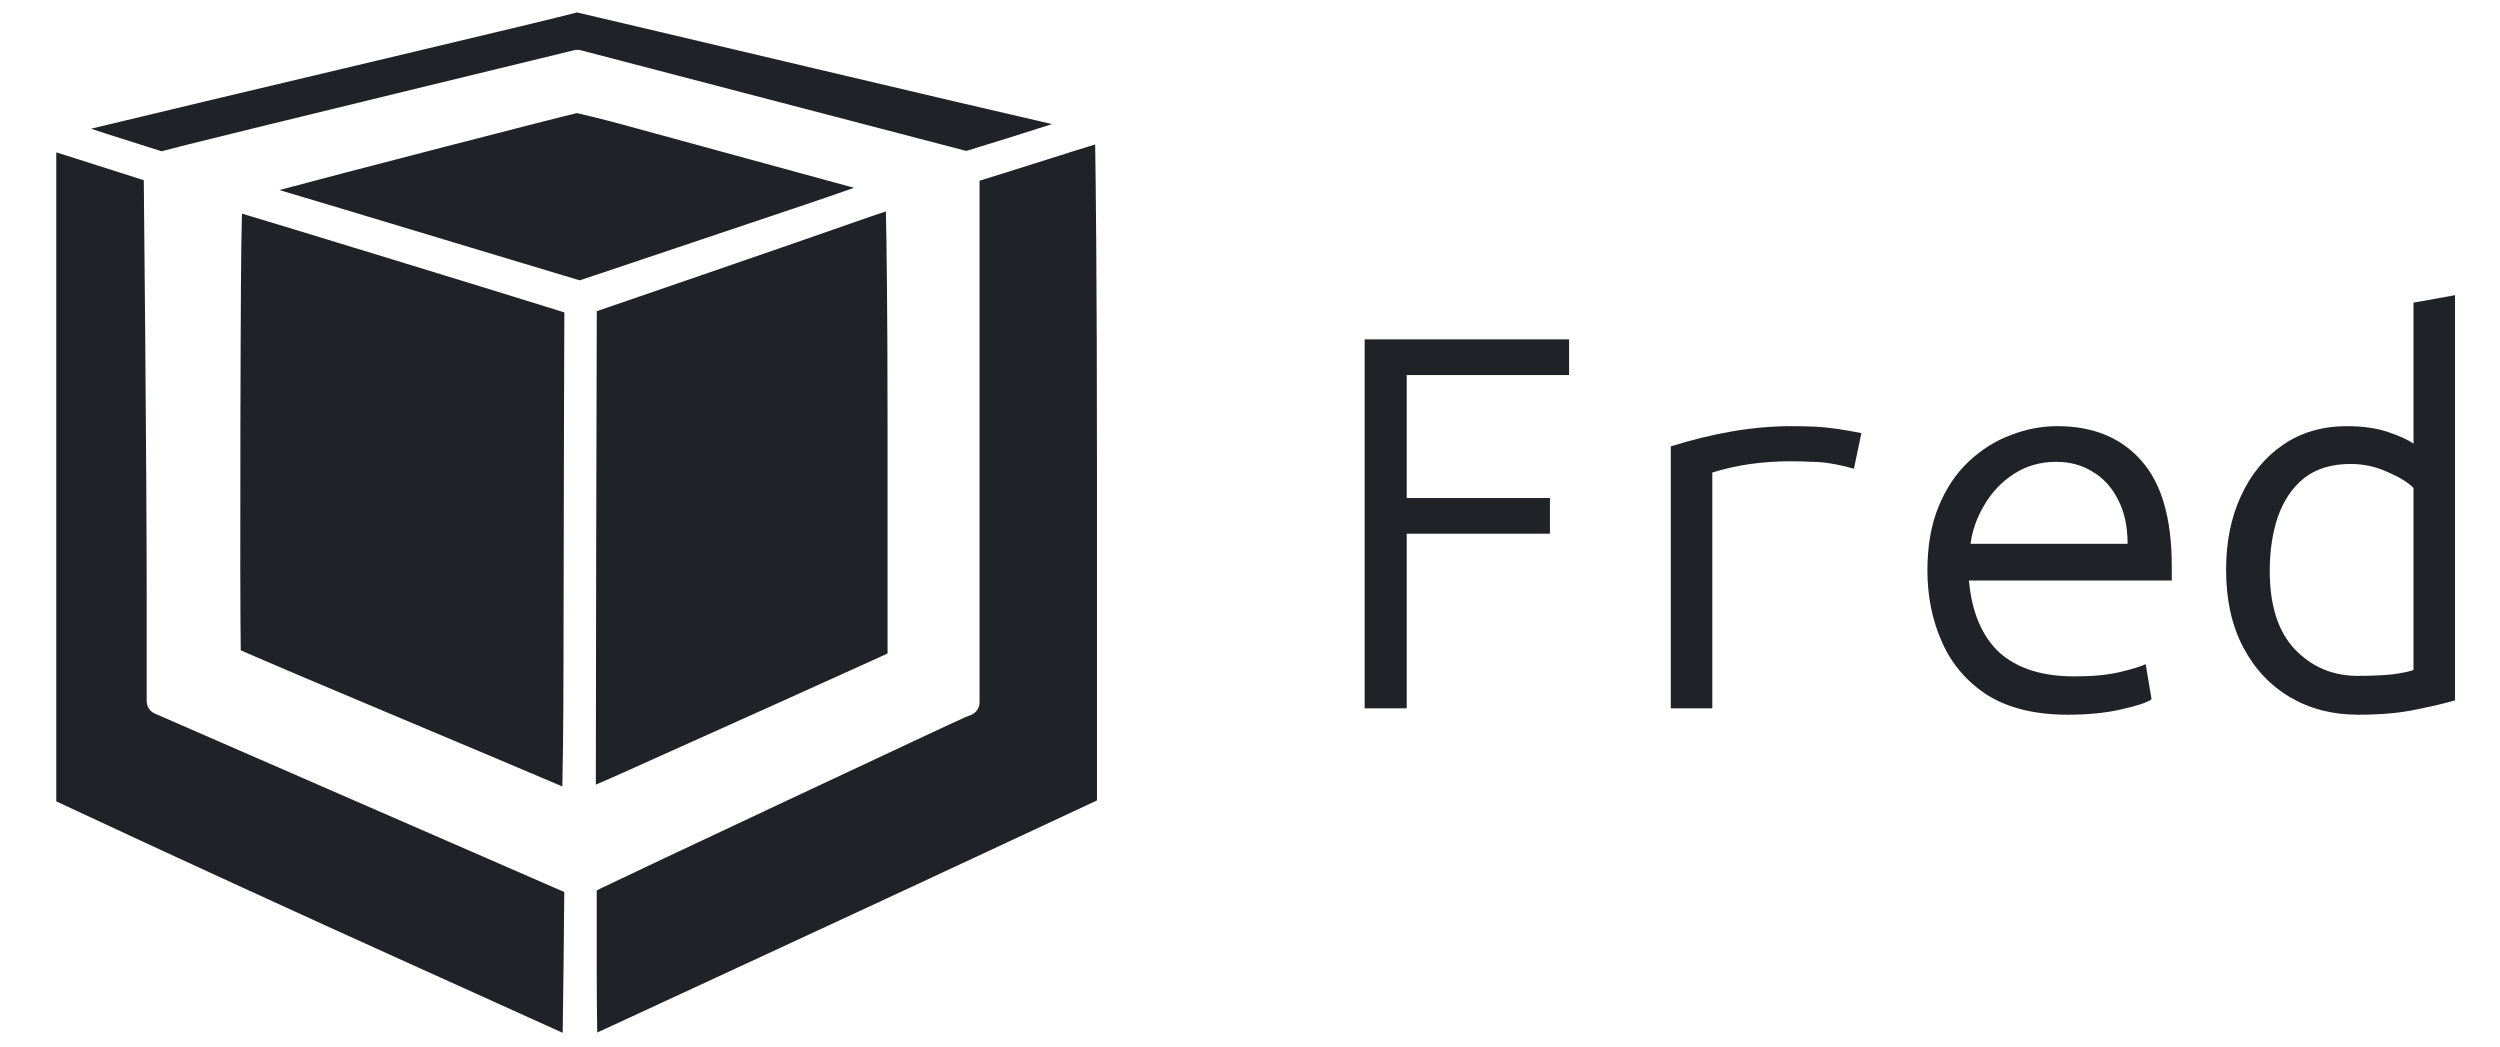
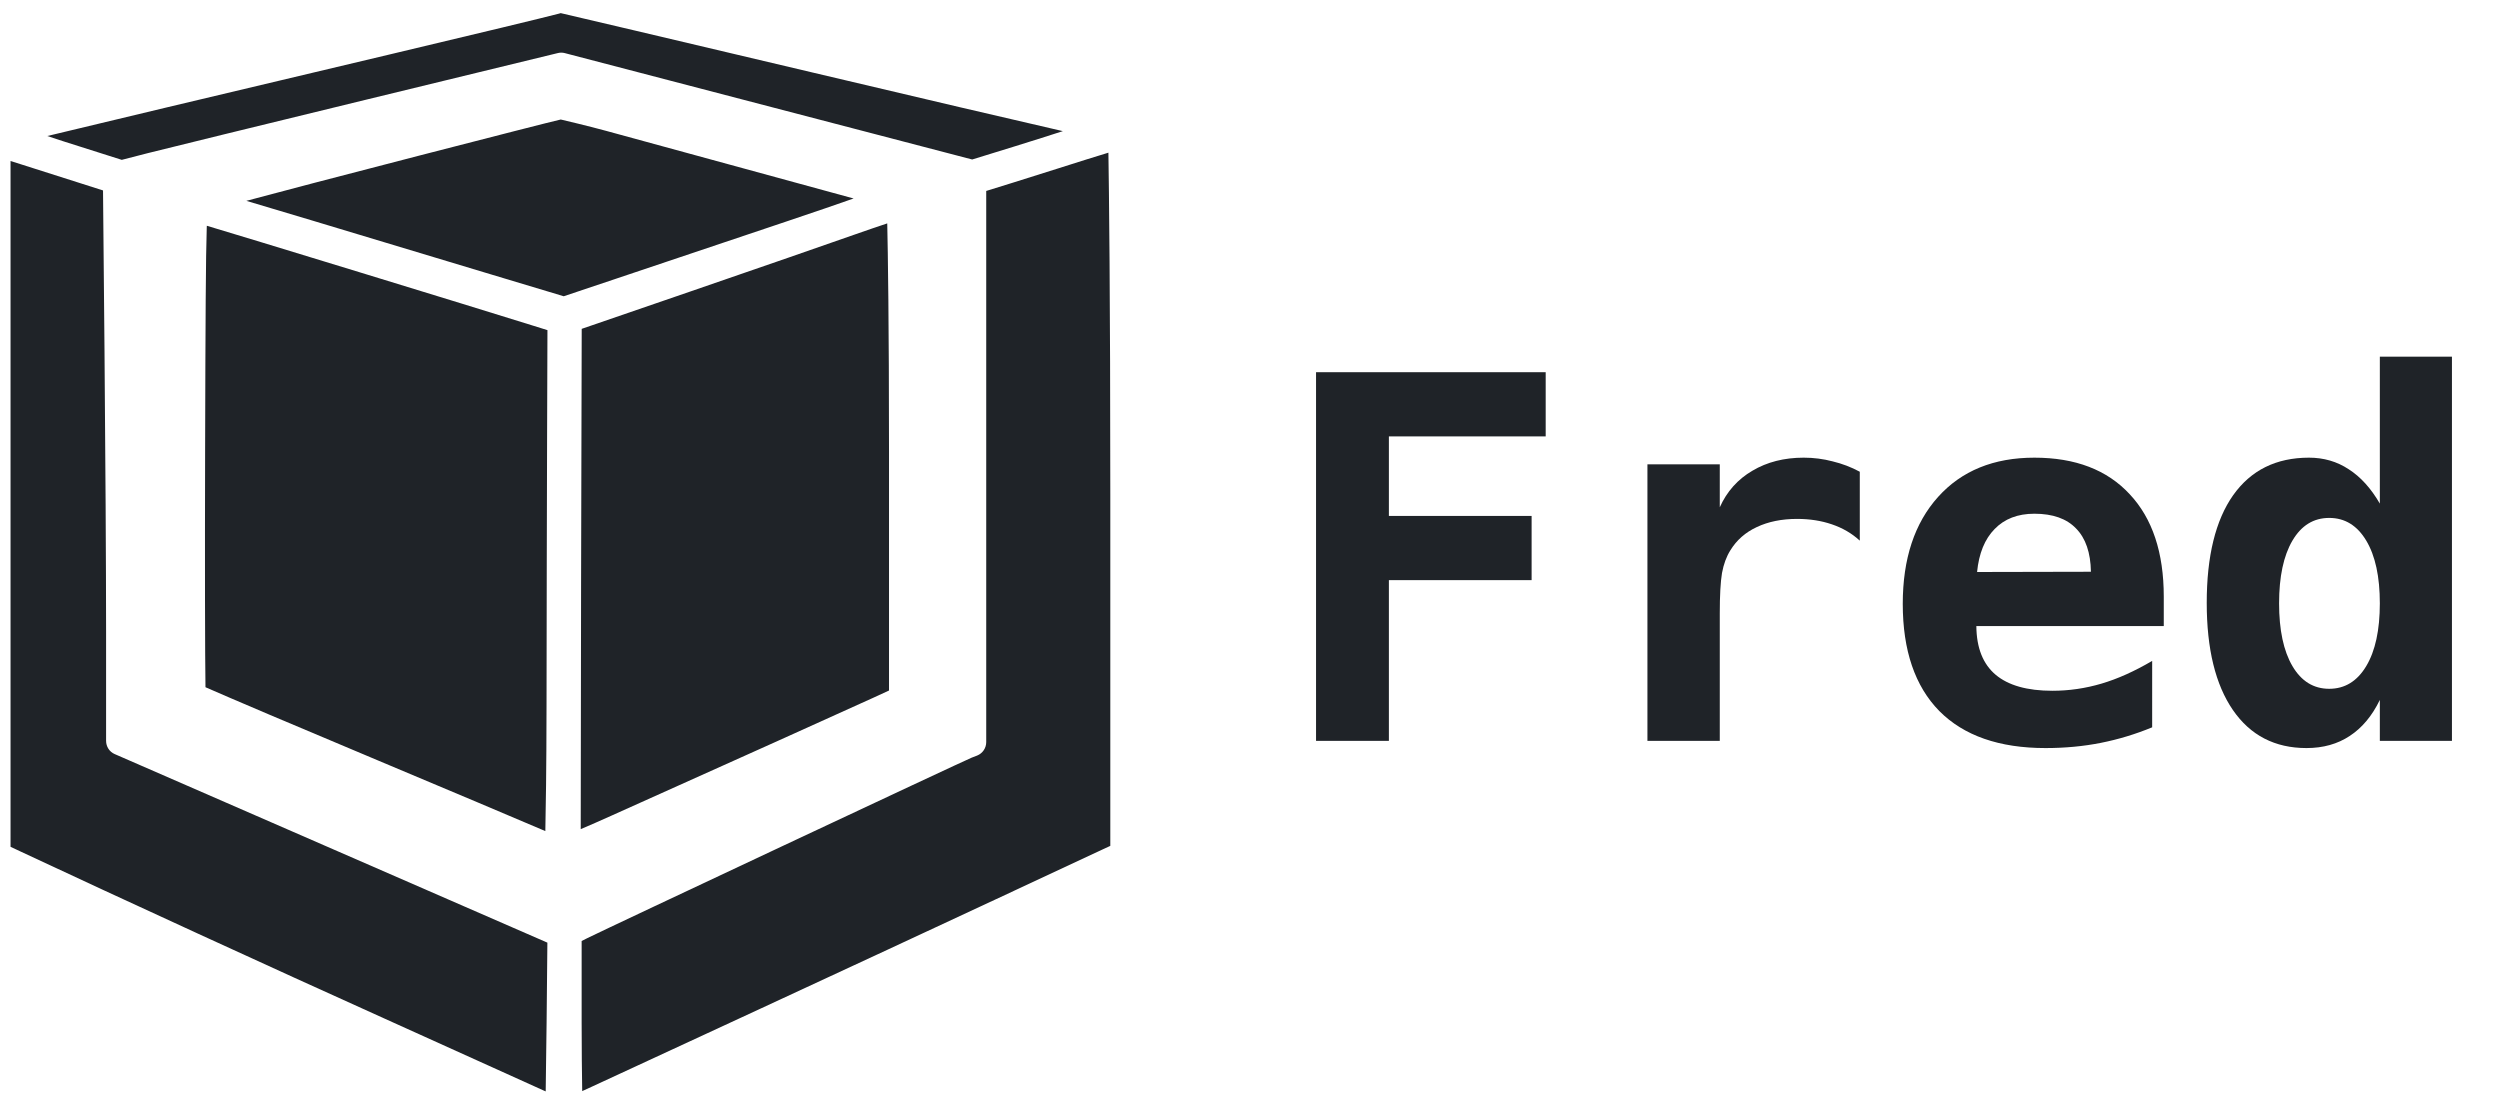
- <svg xmlns="http://www.w3.org/2000/svg" width="540" height="226" viewBox="-10 0 540 226" fill="none" version="1.1" id="svg6">
-   <defs id="defs10" />
-   <path d="M111.539 223.082L111.035 222.86C108.671 221.775 94.046 215.171 78.541 208.172C55.4 197.74 24.99 183.784 4.246 174.07L2.154 173.087V32.91L4.38 33.613C7.653 34.641 13.193 36.401 16.689 37.532L21.058 38.925L21.362 71.795C21.539 91.032 21.685 116.813 21.685 129.096V151.43C21.685 152.604 22.371 153.674 23.432 154.128L111.884 192.676L111.726 208.935C111.669 214.613 111.596 219.72 111.539 223.082ZM226.558 31.207C226.672 38.529 226.946 59.908 226.946 101.068V172.897L225.361 173.63C223.56 174.452 213.646 179.088 203.328 183.916C193.04 188.73 171.584 198.692 155.675 206.059C139.753 213.425 124.147 220.644 120.992 222.111C120.328 222.42 119.651 222.728 119.002 223.021C118.944 219.559 118.887 214.275 118.887 208.98V192.339L120.085 191.737C123.786 189.889 197.205 155.405 198.617 154.863L199.726 154.436C200.835 153.996 201.585 152.911 201.585 151.693V39.029C203.257 38.529 209.582 36.548 216.341 34.406C220.346 33.13 224.035 31.97 226.558 31.207ZM42.276 46.145C47.39 47.641 98.08 63.152 108.599 66.453L111.899 67.481L111.826 89.286C111.784 102.476 111.726 127.042 111.712 143.873C111.697 157.517 111.554 165.837 111.466 169.873C105.386 167.276 92.186 161.7 77.186 155.405C60.734 148.509 46.649 142.521 42 140.468C41.901 134.554 41.867 114.995 41.925 92.058C41.995 65.044 42.065 52.308 42.257 46.63L42.276 46.145ZM181.353 45.661C181.484 51.486 181.714 66.013 181.714 92.367V141.142L178.428 142.654C173.746 144.797 147.679 156.55 124.883 166.763C122.678 167.761 120.458 168.73 118.7 169.478C118.7 161.142 118.729 141.788 118.773 119.411L118.902 67.216L141.136 59.572C154.451 54.993 169.61 49.74 174.841 47.891C177.118 47.084 179.524 46.276 181.353 45.661ZM114.622 24.427C115.545 24.647 119.939 25.675 123.83 26.731C151.41 34.259 166.585 38.397 174.48 40.569C171.253 41.699 166.815 43.239 160.935 45.206L126.294 56.842L115.228 60.555L100.284 56.063C91.596 53.452 75.184 48.508 63.813 45.073C58.871 43.592 54.176 42.183 50.353 41.053C57.269 39.205 68.656 36.197 86.076 31.706C100.53 27.979 112.821 24.825 114.622 24.427ZM114.608 2.682C118.398 3.548 133.773 7.187 166.194 14.846C187.059 19.791 209.078 24.941 215.102 26.306L217.247 26.804C214.626 27.656 211.369 28.683 207.506 29.886L198.716 32.6L178.659 27.362C167.203 24.383 148.284 19.439 136.626 16.386L115.443 10.855C114.985 10.733 114.506 10.728 114.046 10.841L75.184 20.29C53.778 25.498 33.532 30.458 30.185 31.309L24.892 32.674L12.882 28.86C11.745 28.494 10.668 28.14 9.663 27.803C20.242 25.235 41.74 20.129 79.693 11.119C96.942 7.024 111.451 3.533 114.262 2.785C114.377 2.754 114.508 2.71 114.608 2.682Z" fill="#1f2328" id="path2" />
-   <g aria-label="Fred" id="text4" style="font-size:115px;font-family:'Ubuntu Mono', 'Ubuntu Sans Mono', monospace;fill:#1f2328">
-     <path d="M 284.765,153 V 73.305 h 44.16 V 81.01 H 293.85 v 26.565 h 30.935 v 7.705 H 293.85 V 153 Z" id="path12" />
-     <path d="M 350.89,153 V 96.42 q 6.555,-2.07 13.11,-3.22 6.67,-1.15 12.88,-1.15 2.99,0 5.29,0.115 2.3,0.115 4.6,0.46 2.3,0.345 5.29,0.92 l -1.61,7.705 q -2.875,-0.805 -5.06,-1.15 -2.07,-0.345 -4.14,-0.345 -1.955,-0.115 -4.6,-0.115 -4.255,0 -8.51,0.575 -4.14,0.575 -8.28,1.84 V 153 Z" id="path14" />
-     <path d="m 436.68,154.38 q -10.465,0 -17.25,-4.14 -6.67,-4.255 -9.89,-11.385 -3.22,-7.13 -3.22,-15.64 0,-7.935 2.415,-13.8 2.415,-5.865 6.44,-9.66 4.14,-3.91 9.085,-5.75 4.945,-1.955 10.12,-1.955 11.615,0 18.17,7.475 6.555,7.36 6.555,22.77 0,0.46 0,1.38 0,0.92 0,1.725 h -43.815 q 0.92,10.235 6.555,15.525 5.75,5.175 16.215,5.175 5.865,0 9.775,-0.92 3.91,-0.92 5.635,-1.725 l 1.265,7.59 q -1.38,1.035 -6.555,2.185 -5.06,1.15 -11.5,1.15 z m -21.045,-36.915 h 33.925 q 0,-5.635 -2.07,-9.545 -1.955,-3.91 -5.405,-5.98 -3.45,-2.185 -7.935,-2.185 -5.175,0 -9.2,2.645 -3.91,2.53 -6.325,6.67 -2.415,4.025 -2.99,8.395 z" id="path16" />
-     <path d="m 499.355,154.38 q -8.28,0 -14.72,-3.795 -6.44,-3.795 -10.12,-10.81 -3.68,-7.015 -3.68,-16.675 0,-9.085 3.22,-15.985 3.22,-7.015 9.085,-11.04 5.865,-4.025 13.8,-4.025 5.175,0 8.855,1.265 3.795,1.265 5.52,2.53 V 65.37 l 8.97,-1.61 v 87.515 q -3.105,0.92 -8.28,1.955 -5.175,1.15 -12.65,1.15 z m -0.115,-8.395 q 4.6,0 7.705,-0.345 3.22,-0.46 4.37,-0.92 v -39.33 q -1.84,-1.84 -5.635,-3.45 -3.795,-1.725 -7.935,-1.725 -6.21,0 -10.12,3.105 -3.795,3.105 -5.635,8.395 -1.725,5.175 -1.725,11.615 0,11.155 5.405,16.905 5.52,5.75 13.57,5.75 z" id="path18" />
+ <svg xmlns="http://www.w3.org/2000/svg" width="511" height="226" viewBox="0 0 511 226" fill="none">
+   <g transform="scale(1.0)">
+     <path d="M111.539 223.082L111.035 222.86C108.671 221.775 94.046 215.171 78.541 208.172C55.4 197.74 24.99 183.784 4.246 174.07L2.154 173.087V32.91L4.38 33.613C7.653 34.641 13.193 36.401 16.689 37.532L21.058 38.925L21.362 71.795C21.539 91.032 21.685 116.813 21.685 129.096V151.43C21.685 152.604 22.371 153.674 23.432 154.128L111.884 192.676L111.726 208.935C111.669 214.613 111.596 219.72 111.539 223.082ZM226.558 31.207C226.672 38.529 226.946 59.908 226.946 101.068V172.897L225.361 173.63C223.56 174.452 213.646 179.088 203.328 183.916C193.04 188.73 171.584 198.692 155.675 206.059C139.753 213.425 124.147 220.644 120.992 222.111C120.328 222.42 119.651 222.728 119.002 223.021C118.944 219.559 118.887 214.275 118.887 208.98V192.339L120.085 191.737C123.786 189.889 197.205 155.405 198.617 154.863L199.726 154.436C200.835 153.996 201.585 152.911 201.585 151.693V39.029C203.257 38.529 209.582 36.548 216.341 34.406C220.346 33.13 224.035 31.97 226.558 31.207ZM42.276 46.145C47.39 47.641 98.08 63.152 108.599 66.453L111.899 67.481L111.826 89.286C111.784 102.476 111.726 127.042 111.712 143.873C111.697 157.517 111.554 165.837 111.466 169.873C105.386 167.276 92.186 161.7 77.186 155.405C60.734 148.509 46.649 142.521 42 140.468C41.901 134.554 41.867 114.995 41.925 92.058C41.995 65.044 42.065 52.308 42.257 46.63L42.276 46.145ZM181.353 45.661C181.484 51.486 181.714 66.013 181.714 92.367V141.142L178.428 142.654C173.746 144.797 147.679 156.55 124.883 166.763C122.678 167.761 120.458 168.73 118.7 169.478C118.7 161.142 118.729 141.788 118.773 119.411L118.902 67.216L141.136 59.572C154.451 54.993 169.61 49.74 174.841 47.891C177.118 47.084 179.524 46.276 181.353 45.661ZM114.622 24.427C115.545 24.647 119.939 25.675 123.83 26.731C151.41 34.259 166.585 38.397 174.48 40.569C171.253 41.699 166.815 43.239 160.935 45.206L126.294 56.842L115.228 60.555L100.284 56.063C91.596 53.452 75.184 48.508 63.813 45.073C58.871 43.592 54.176 42.183 50.353 41.053C57.269 39.205 68.656 36.197 86.076 31.706C100.53 27.979 112.821 24.825 114.622 24.427ZM114.608 2.682C118.398 3.548 133.773 7.187 166.194 14.846C187.059 19.791 209.078 24.941 215.102 26.306L217.247 26.804C214.626 27.656 211.369 28.683 207.506 29.886L198.716 32.6L178.659 27.362C167.203 24.383 148.284 19.439 136.626 16.386L115.443 10.855C114.985 10.733 114.506 10.728 114.046 10.841L75.184 20.29C53.778 25.498 33.532 30.458 30.185 31.309L24.892 32.674L12.882 28.86C11.745 28.494 10.668 28.14 9.663 27.803C20.242 25.235 41.74 20.129 79.693 11.119C96.942 7.024 111.451 3.533 114.262 2.785C114.377 2.754 114.508 2.71 114.608 2.682Z" fill="#1f2328" />
+   </g>
+   <g transform="translate(233.97,-158.67) scale(0.51685)">
+     <path d="M 158.594,479.59 H 96.582 v 31.445 h 56.445 v 25.391 H 96.582 V 600 H 67.773 V 454.199 h 90.82 z" fill="#1f2328" />
+     <path d="m 282.812,520.801 q -4.688,-4.297 -11.035,-6.445 -6.25,-2.148 -13.77,-2.148 -9.082,0 -15.918,3.223 -6.738,3.125 -10.449,9.18 -2.344,3.711 -3.32,8.984 -0.879,5.273 -0.879,16.016 V 600 H 198.828 V 490.625 h 28.613 v 16.992 q 4.199,-9.375 12.891,-14.453 8.691,-5.176 20.312,-5.176 5.859,0 11.426,1.465 5.664,1.367 10.742,4.102 z" fill="#1f2328" />
+     <path d="m 398.438,594.629 q -9.961,4.102 -20.312,6.152 -10.352,2.051 -21.875,2.051 -27.441,0 -41.992,-14.648 -14.453,-14.746 -14.453,-42.383 0,-26.758 13.965,-42.285 13.965,-15.527 38.086,-15.527 24.316,0 37.695,14.453 13.477,14.355 13.477,40.527 v 11.621 h -74.121 q 0.098,12.891 7.617,19.238 7.52,6.348 22.461,6.348 9.863,0 19.434,-2.832 9.57,-2.832 20.02,-8.984 z m -24.219,-61.523 q -0.195,-11.328 -5.859,-17.09 -5.566,-5.859 -16.504,-5.859 -9.863,0 -15.723,6.055 -5.859,5.957 -6.934,16.992 z" fill="#1f2328" />
+     <path d="m 488.477,506.152 v -58.105 h 28.516 V 600 h -28.516 v -16.211 q -4.59,9.473 -11.914,14.258 -7.227,4.785 -17.09,4.785 -18.75,0 -29.102,-15.039 -10.352,-15.039 -10.352,-42.383 0,-27.734 10.449,-42.578 10.547,-14.844 29.98,-14.844 8.789,0 15.723,4.59 7.031,4.492 12.305,13.574 z m -39.844,39.453 q 0,15.82 5.273,24.805 5.273,8.984 14.551,8.984 9.277,0 14.648,-8.984 5.371,-8.984 5.371,-24.805 0,-15.82 -5.371,-24.805 -5.371,-8.984 -14.648,-8.984 -9.277,0 -14.551,8.984 -5.273,8.984 -5.273,24.805 z" fill="#1f2328" />
  </g>
</svg>
